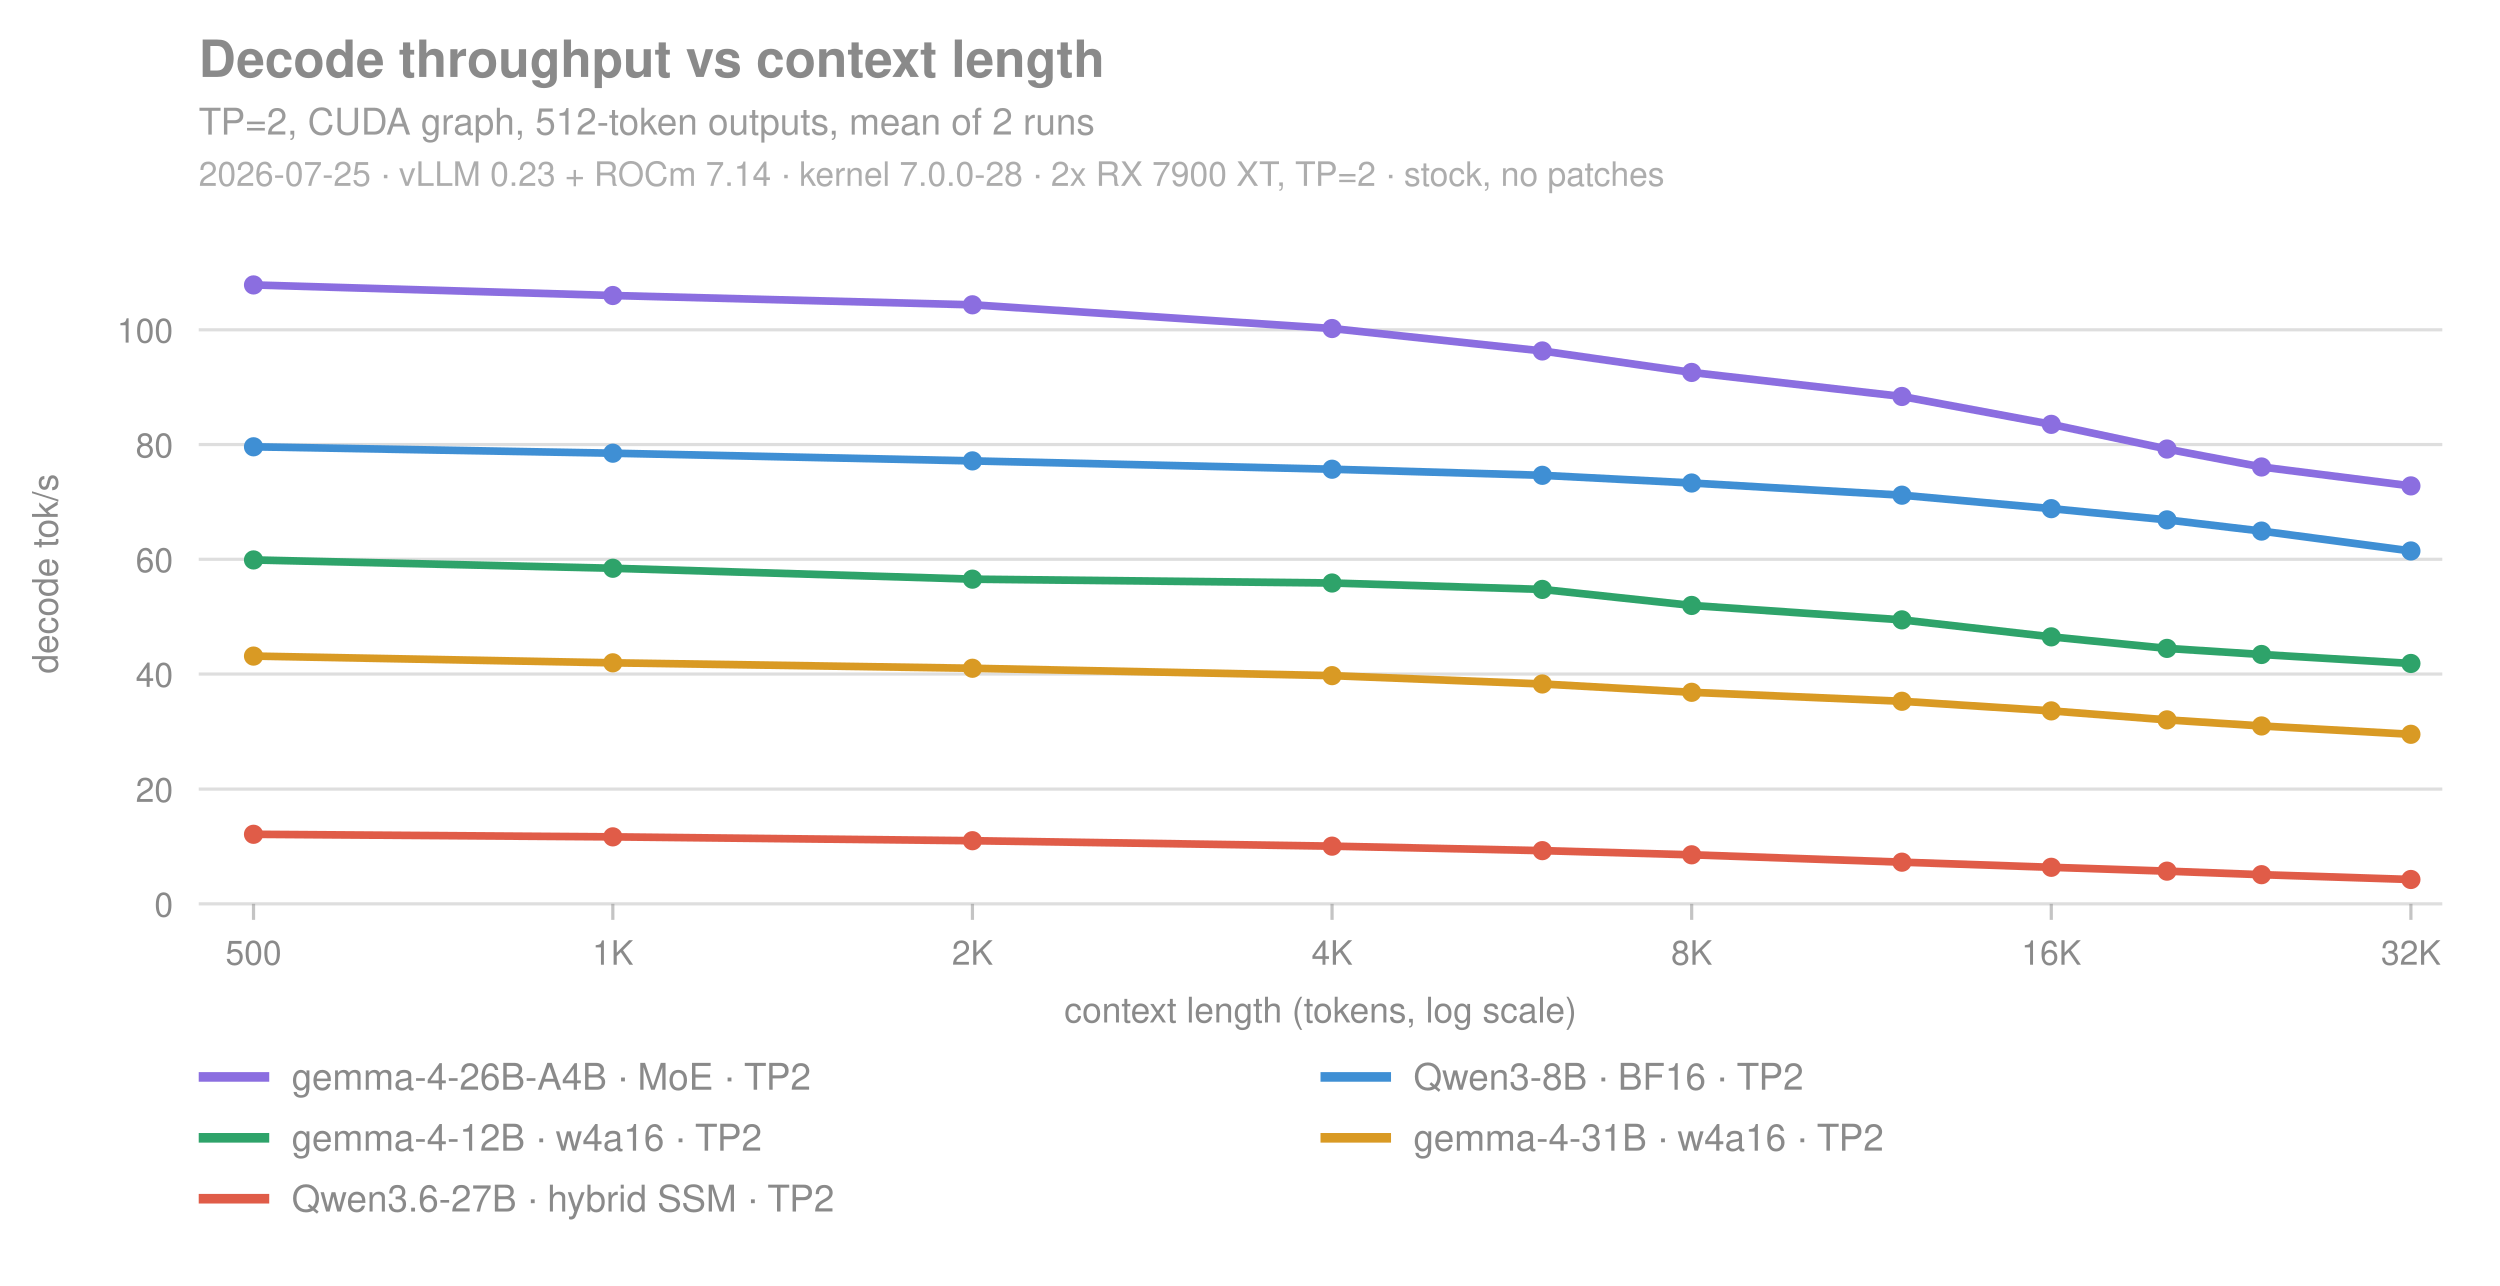
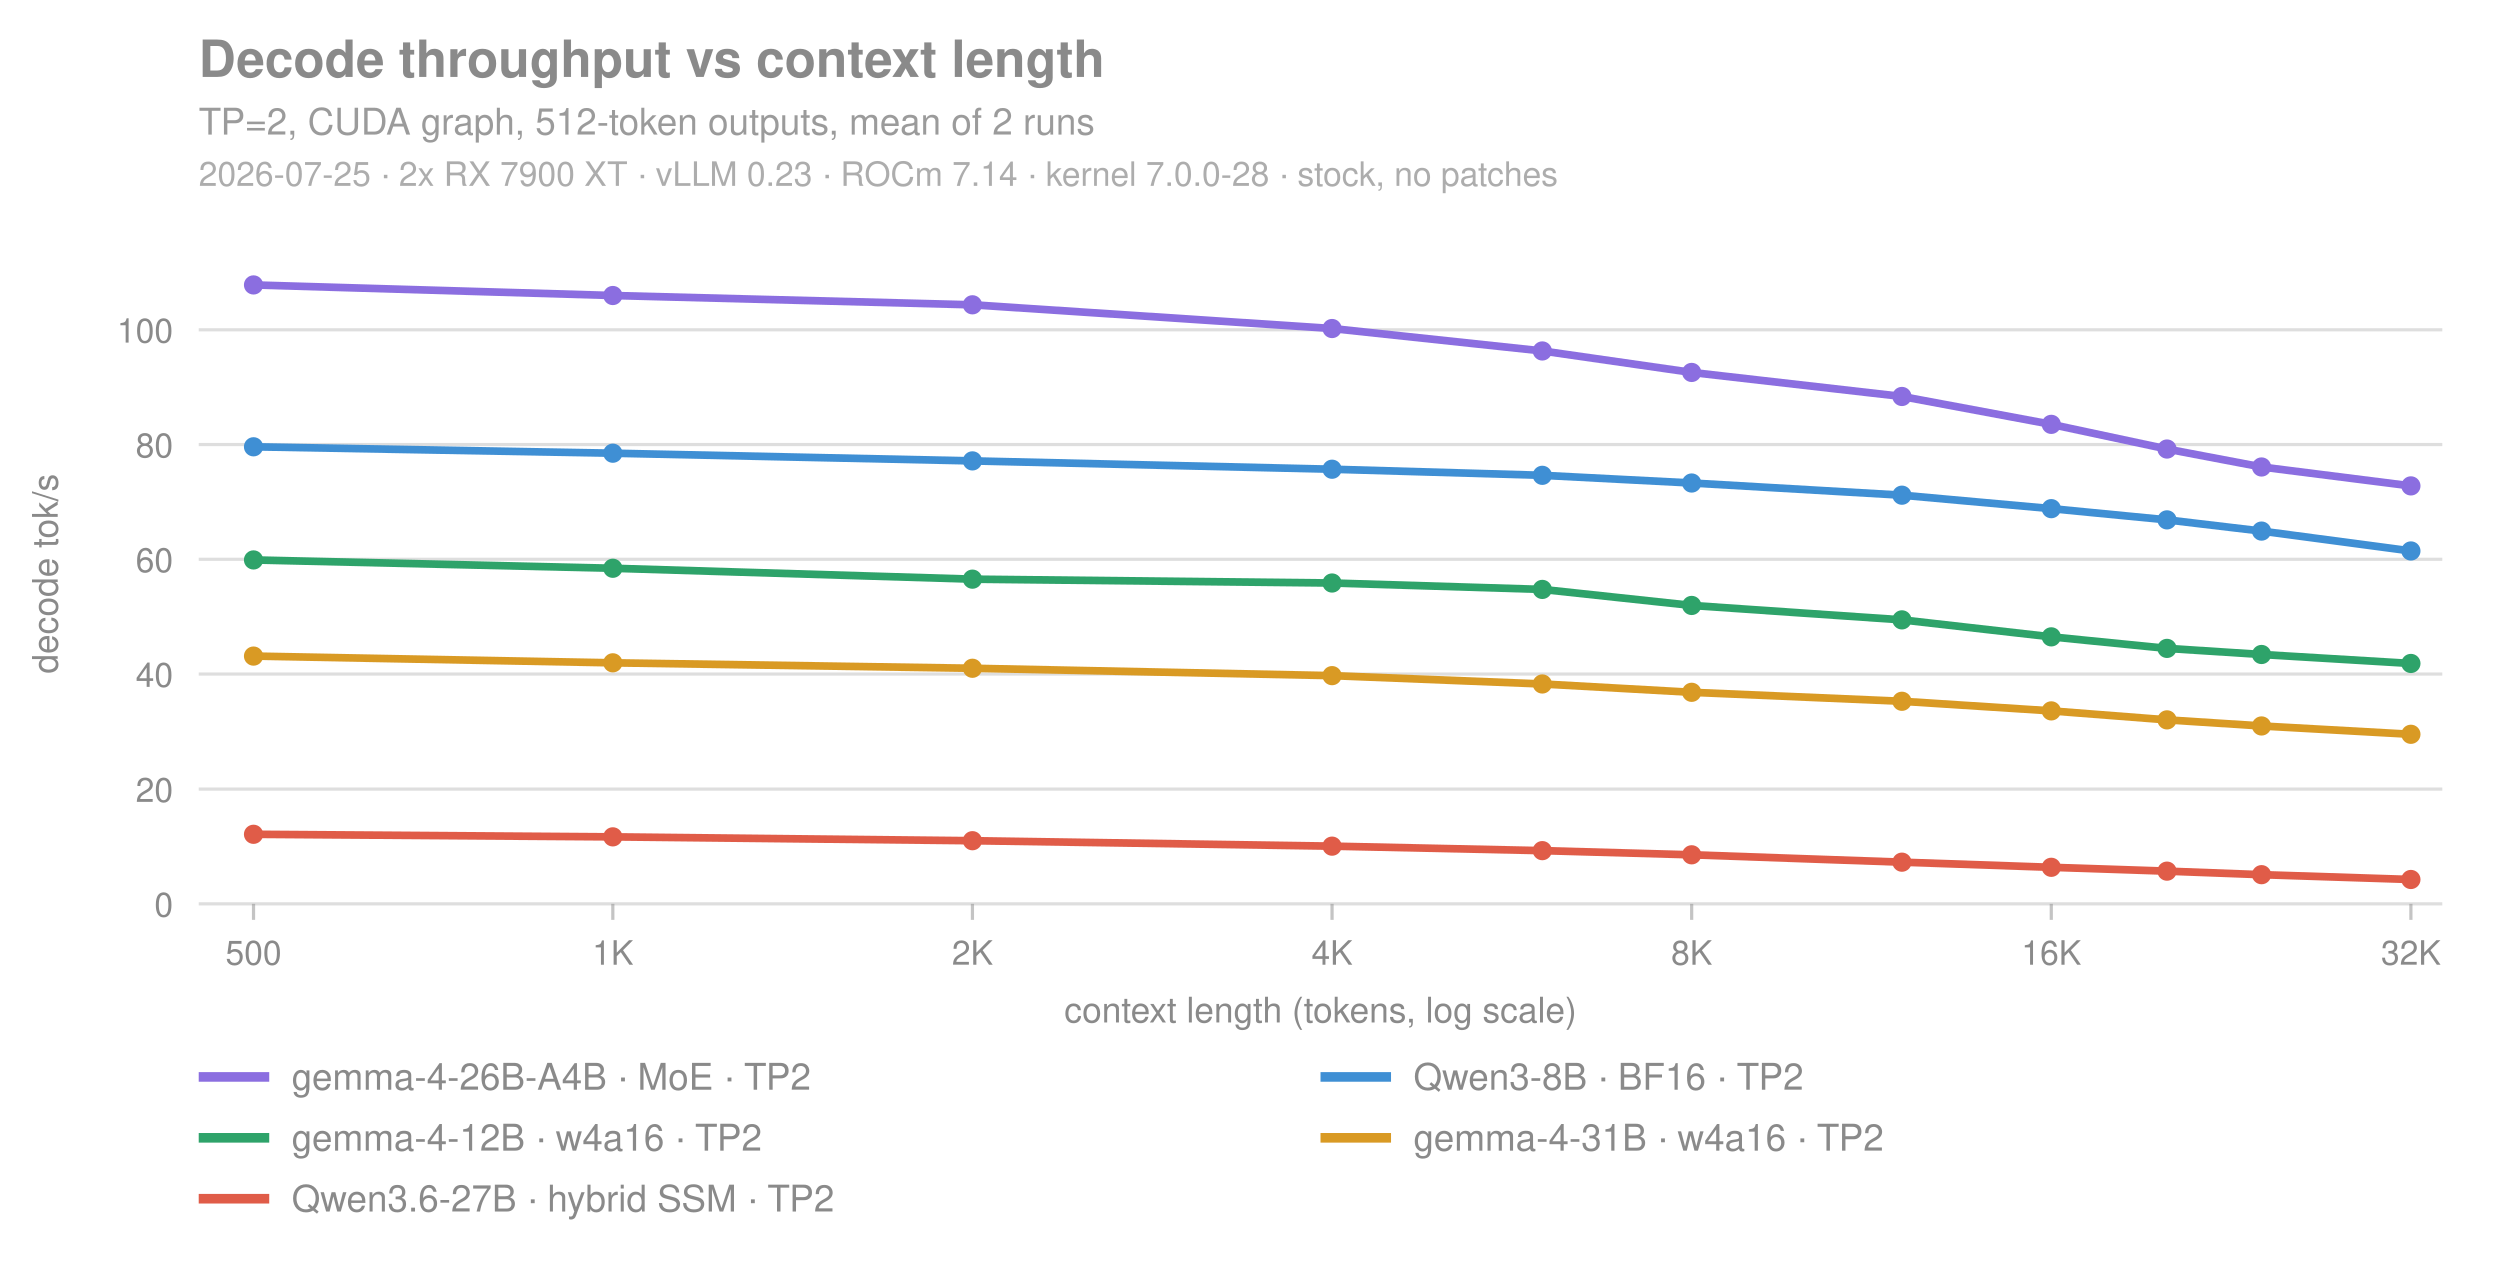
<svg xmlns="http://www.w3.org/2000/svg" viewBox="0 0 780 401" width="780" height="401" font-family="-apple-system,BlinkMacSystemFont,Segoe UI,Helvetica,Arial,sans-serif">
  <text x="62" y="24" font-size="16" font-weight="700" fill="#8a8a8a">Decode throughput vs context length</text>
  <text x="62" y="42" font-size="11.5" fill="#8a8a8a" opacity=".85">TP=2, CUDA graph, 512-token outputs, mean of 2 runs</text>
-   <text x="62" y="58" font-size="10.5" fill="#8a8a8a" opacity=".7">2026-07-25 · vLLM 0.23 + ROCm 7.14 · kernel 7.0.0-28 · 2x RX 7900 XT, TP=2 · stock, no patches</text>
+   <text x="62" y="58" font-size="10.5" fill="#8a8a8a" opacity=".7">2026-07-25 · 2x RX 7900 XT · vLLM 0.23 · ROCm 7.14 · kernel 7.0.0-28 · stock, no patches</text>
  <line x1="62" y1="282.0" x2="762" y2="282.0" stroke="#8a8a8a" stroke-width="1" opacity=".28" />
  <text x="54" y="286.0" font-size="10.5" fill="#8a8a8a" text-anchor="end">0</text>
  <line x1="62" y1="246.2" x2="762" y2="246.2" stroke="#8a8a8a" stroke-width="1" opacity=".28" />
  <text x="54" y="250.2" font-size="10.5" fill="#8a8a8a" text-anchor="end">20</text>
  <line x1="62" y1="210.3" x2="762" y2="210.3" stroke="#8a8a8a" stroke-width="1" opacity=".28" />
  <text x="54" y="214.3" font-size="10.5" fill="#8a8a8a" text-anchor="end">40</text>
  <line x1="62" y1="174.5" x2="762" y2="174.5" stroke="#8a8a8a" stroke-width="1" opacity=".28" />
  <text x="54" y="178.5" font-size="10.5" fill="#8a8a8a" text-anchor="end">60</text>
  <line x1="62" y1="138.7" x2="762" y2="138.7" stroke="#8a8a8a" stroke-width="1" opacity=".28" />
  <text x="54" y="142.7" font-size="10.5" fill="#8a8a8a" text-anchor="end">80</text>
  <line x1="62" y1="102.9" x2="762" y2="102.9" stroke="#8a8a8a" stroke-width="1" opacity=".28" />
  <text x="54" y="106.9" font-size="10.5" fill="#8a8a8a" text-anchor="end">100</text>
  <line x1="79.1" y1="282" x2="79.1" y2="287" stroke="#8a8a8a" stroke-width="1" opacity=".5" />
  <text x="79.1" y="301" font-size="10.5" fill="#8a8a8a" text-anchor="middle">500</text>
  <line x1="191.2" y1="282" x2="191.2" y2="287" stroke="#8a8a8a" stroke-width="1" opacity=".5" />
  <text x="191.2" y="301" font-size="10.5" fill="#8a8a8a" text-anchor="middle">1K</text>
  <line x1="303.4" y1="282" x2="303.4" y2="287" stroke="#8a8a8a" stroke-width="1" opacity=".5" />
  <text x="303.4" y="301" font-size="10.5" fill="#8a8a8a" text-anchor="middle">2K</text>
  <line x1="415.6" y1="282" x2="415.6" y2="287" stroke="#8a8a8a" stroke-width="1" opacity=".5" />
  <text x="415.6" y="301" font-size="10.5" fill="#8a8a8a" text-anchor="middle">4K</text>
  <line x1="527.8" y1="282" x2="527.8" y2="287" stroke="#8a8a8a" stroke-width="1" opacity=".5" />
  <text x="527.8" y="301" font-size="10.5" fill="#8a8a8a" text-anchor="middle">8K</text>
  <line x1="640.0" y1="282" x2="640.0" y2="287" stroke="#8a8a8a" stroke-width="1" opacity=".5" />
  <text x="640.0" y="301" font-size="10.5" fill="#8a8a8a" text-anchor="middle">16K</text>
  <line x1="752.2" y1="282" x2="752.2" y2="287" stroke="#8a8a8a" stroke-width="1" opacity=".5" />
  <text x="752.2" y="301" font-size="10.5" fill="#8a8a8a" text-anchor="middle">32K</text>
  <text x="18" y="179" font-size="11" fill="#8a8a8a" text-anchor="middle" transform="rotate(-90 18 179)">decode tok/s</text>
  <text x="412" y="319" font-size="11" fill="#8a8a8a" text-anchor="middle">context length (tokens, log scale)</text>
  <polyline points="79.1,88.9 191.2,92.2 303.4,95.1 415.6,102.5 481.2,109.5 527.8,116.2 593.4,123.7 640.0,132.4 676.1,140.1 705.6,145.7 752.2,151.6" fill="none" stroke="#8b6ee0" stroke-width="2.4" stroke-linejoin="round" stroke-linecap="round" />
  <circle cx="79.1" cy="88.9" r="3" fill="#8b6ee0" />
  <circle cx="191.2" cy="92.2" r="3" fill="#8b6ee0" />
  <circle cx="303.4" cy="95.1" r="3" fill="#8b6ee0" />
  <circle cx="415.6" cy="102.5" r="3" fill="#8b6ee0" />
  <circle cx="481.2" cy="109.5" r="3" fill="#8b6ee0" />
  <circle cx="527.8" cy="116.2" r="3" fill="#8b6ee0" />
  <circle cx="593.4" cy="123.7" r="3" fill="#8b6ee0" />
  <circle cx="640.0" cy="132.4" r="3" fill="#8b6ee0" />
  <circle cx="676.1" cy="140.1" r="3" fill="#8b6ee0" />
  <circle cx="705.6" cy="145.7" r="3" fill="#8b6ee0" />
  <circle cx="752.2" cy="151.6" r="3" fill="#8b6ee0" />
  <polyline points="79.1,139.4 191.2,141.4 303.4,143.8 415.6,146.4 481.2,148.3 527.8,150.7 593.4,154.5 640.0,158.7 676.1,162.2 705.6,165.7 752.2,171.9" fill="none" stroke="#3f8fd4" stroke-width="2.4" stroke-linejoin="round" stroke-linecap="round" />
  <circle cx="79.1" cy="139.4" r="3" fill="#3f8fd4" />
  <circle cx="191.2" cy="141.4" r="3" fill="#3f8fd4" />
  <circle cx="303.4" cy="143.8" r="3" fill="#3f8fd4" />
  <circle cx="415.6" cy="146.4" r="3" fill="#3f8fd4" />
  <circle cx="481.2" cy="148.3" r="3" fill="#3f8fd4" />
  <circle cx="527.8" cy="150.7" r="3" fill="#3f8fd4" />
  <circle cx="593.4" cy="154.5" r="3" fill="#3f8fd4" />
  <circle cx="640.0" cy="158.7" r="3" fill="#3f8fd4" />
  <circle cx="676.1" cy="162.2" r="3" fill="#3f8fd4" />
  <circle cx="705.6" cy="165.7" r="3" fill="#3f8fd4" />
  <circle cx="752.2" cy="171.9" r="3" fill="#3f8fd4" />
  <polyline points="79.1,174.7 191.2,177.3 303.4,180.7 415.6,181.9 481.2,183.9 527.8,188.9 593.4,193.4 640.0,198.7 676.1,202.3 705.6,204.2 752.2,207.0" fill="none" stroke="#2ea36a" stroke-width="2.4" stroke-linejoin="round" stroke-linecap="round" />
  <circle cx="79.1" cy="174.7" r="3" fill="#2ea36a" />
  <circle cx="191.2" cy="177.3" r="3" fill="#2ea36a" />
  <circle cx="303.4" cy="180.7" r="3" fill="#2ea36a" />
  <circle cx="415.6" cy="181.9" r="3" fill="#2ea36a" />
  <circle cx="481.2" cy="183.9" r="3" fill="#2ea36a" />
  <circle cx="527.8" cy="188.9" r="3" fill="#2ea36a" />
  <circle cx="593.4" cy="193.4" r="3" fill="#2ea36a" />
  <circle cx="640.0" cy="198.7" r="3" fill="#2ea36a" />
  <circle cx="676.1" cy="202.3" r="3" fill="#2ea36a" />
  <circle cx="705.6" cy="204.2" r="3" fill="#2ea36a" />
  <circle cx="752.2" cy="207.0" r="3" fill="#2ea36a" />
  <polyline points="79.1,204.7 191.2,206.8 303.4,208.5 415.6,210.8 481.2,213.4 527.8,216.0 593.4,218.8 640.0,221.8 676.1,224.6 705.6,226.5 752.2,229.1" fill="none" stroke="#d99a24" stroke-width="2.4" stroke-linejoin="round" stroke-linecap="round" />
  <circle cx="79.1" cy="204.7" r="3" fill="#d99a24" />
  <circle cx="191.2" cy="206.8" r="3" fill="#d99a24" />
  <circle cx="303.4" cy="208.5" r="3" fill="#d99a24" />
  <circle cx="415.6" cy="210.8" r="3" fill="#d99a24" />
  <circle cx="481.2" cy="213.4" r="3" fill="#d99a24" />
  <circle cx="527.8" cy="216.0" r="3" fill="#d99a24" />
  <circle cx="593.4" cy="218.8" r="3" fill="#d99a24" />
  <circle cx="640.0" cy="221.8" r="3" fill="#d99a24" />
  <circle cx="676.1" cy="224.6" r="3" fill="#d99a24" />
  <circle cx="705.6" cy="226.5" r="3" fill="#d99a24" />
  <circle cx="752.2" cy="229.1" r="3" fill="#d99a24" />
  <polyline points="79.1,260.3 191.2,261.1 303.4,262.3 415.6,264.0 481.2,265.4 527.8,266.7 593.4,269.0 640.0,270.6 676.1,271.8 705.6,272.9 752.2,274.4" fill="none" stroke="#e05c48" stroke-width="2.4" stroke-linejoin="round" stroke-linecap="round" />
  <circle cx="79.1" cy="260.3" r="3" fill="#e05c48" />
  <circle cx="191.2" cy="261.1" r="3" fill="#e05c48" />
  <circle cx="303.4" cy="262.3" r="3" fill="#e05c48" />
  <circle cx="415.6" cy="264.0" r="3" fill="#e05c48" />
  <circle cx="481.2" cy="265.4" r="3" fill="#e05c48" />
  <circle cx="527.8" cy="266.7" r="3" fill="#e05c48" />
  <circle cx="593.4" cy="269.0" r="3" fill="#e05c48" />
  <circle cx="640.0" cy="270.6" r="3" fill="#e05c48" />
  <circle cx="676.1" cy="271.8" r="3" fill="#e05c48" />
  <circle cx="705.6" cy="272.9" r="3" fill="#e05c48" />
  <circle cx="752.2" cy="274.4" r="3" fill="#e05c48" />
  <line x1="62.0" y1="336" x2="84.0" y2="336" stroke="#8b6ee0" stroke-width="3" />
  <text x="91.0" y="340" font-size="11.5" fill="#8a8a8a">gemma-4-26B-A4B · MoE · TP2</text>
  <line x1="412.0" y1="336" x2="434.0" y2="336" stroke="#3f8fd4" stroke-width="3" />
  <text x="441.0" y="340" font-size="11.5" fill="#8a8a8a">Qwen3-8B · BF16 · TP2</text>
  <line x1="62.0" y1="355" x2="84.0" y2="355" stroke="#2ea36a" stroke-width="3" />
  <text x="91.0" y="359" font-size="11.5" fill="#8a8a8a">gemma-4-12B · w4a16 · TP2</text>
  <line x1="412.0" y1="355" x2="434.0" y2="355" stroke="#d99a24" stroke-width="3" />
  <text x="441.0" y="359" font-size="11.5" fill="#8a8a8a">gemma-4-31B · w4a16 · TP2</text>
  <line x1="62.0" y1="374" x2="84.0" y2="374" stroke="#e05c48" stroke-width="3" />
  <text x="91.0" y="378" font-size="11.5" fill="#8a8a8a">Qwen3.6-27B · hybrid SSM · TP2</text>
</svg>
